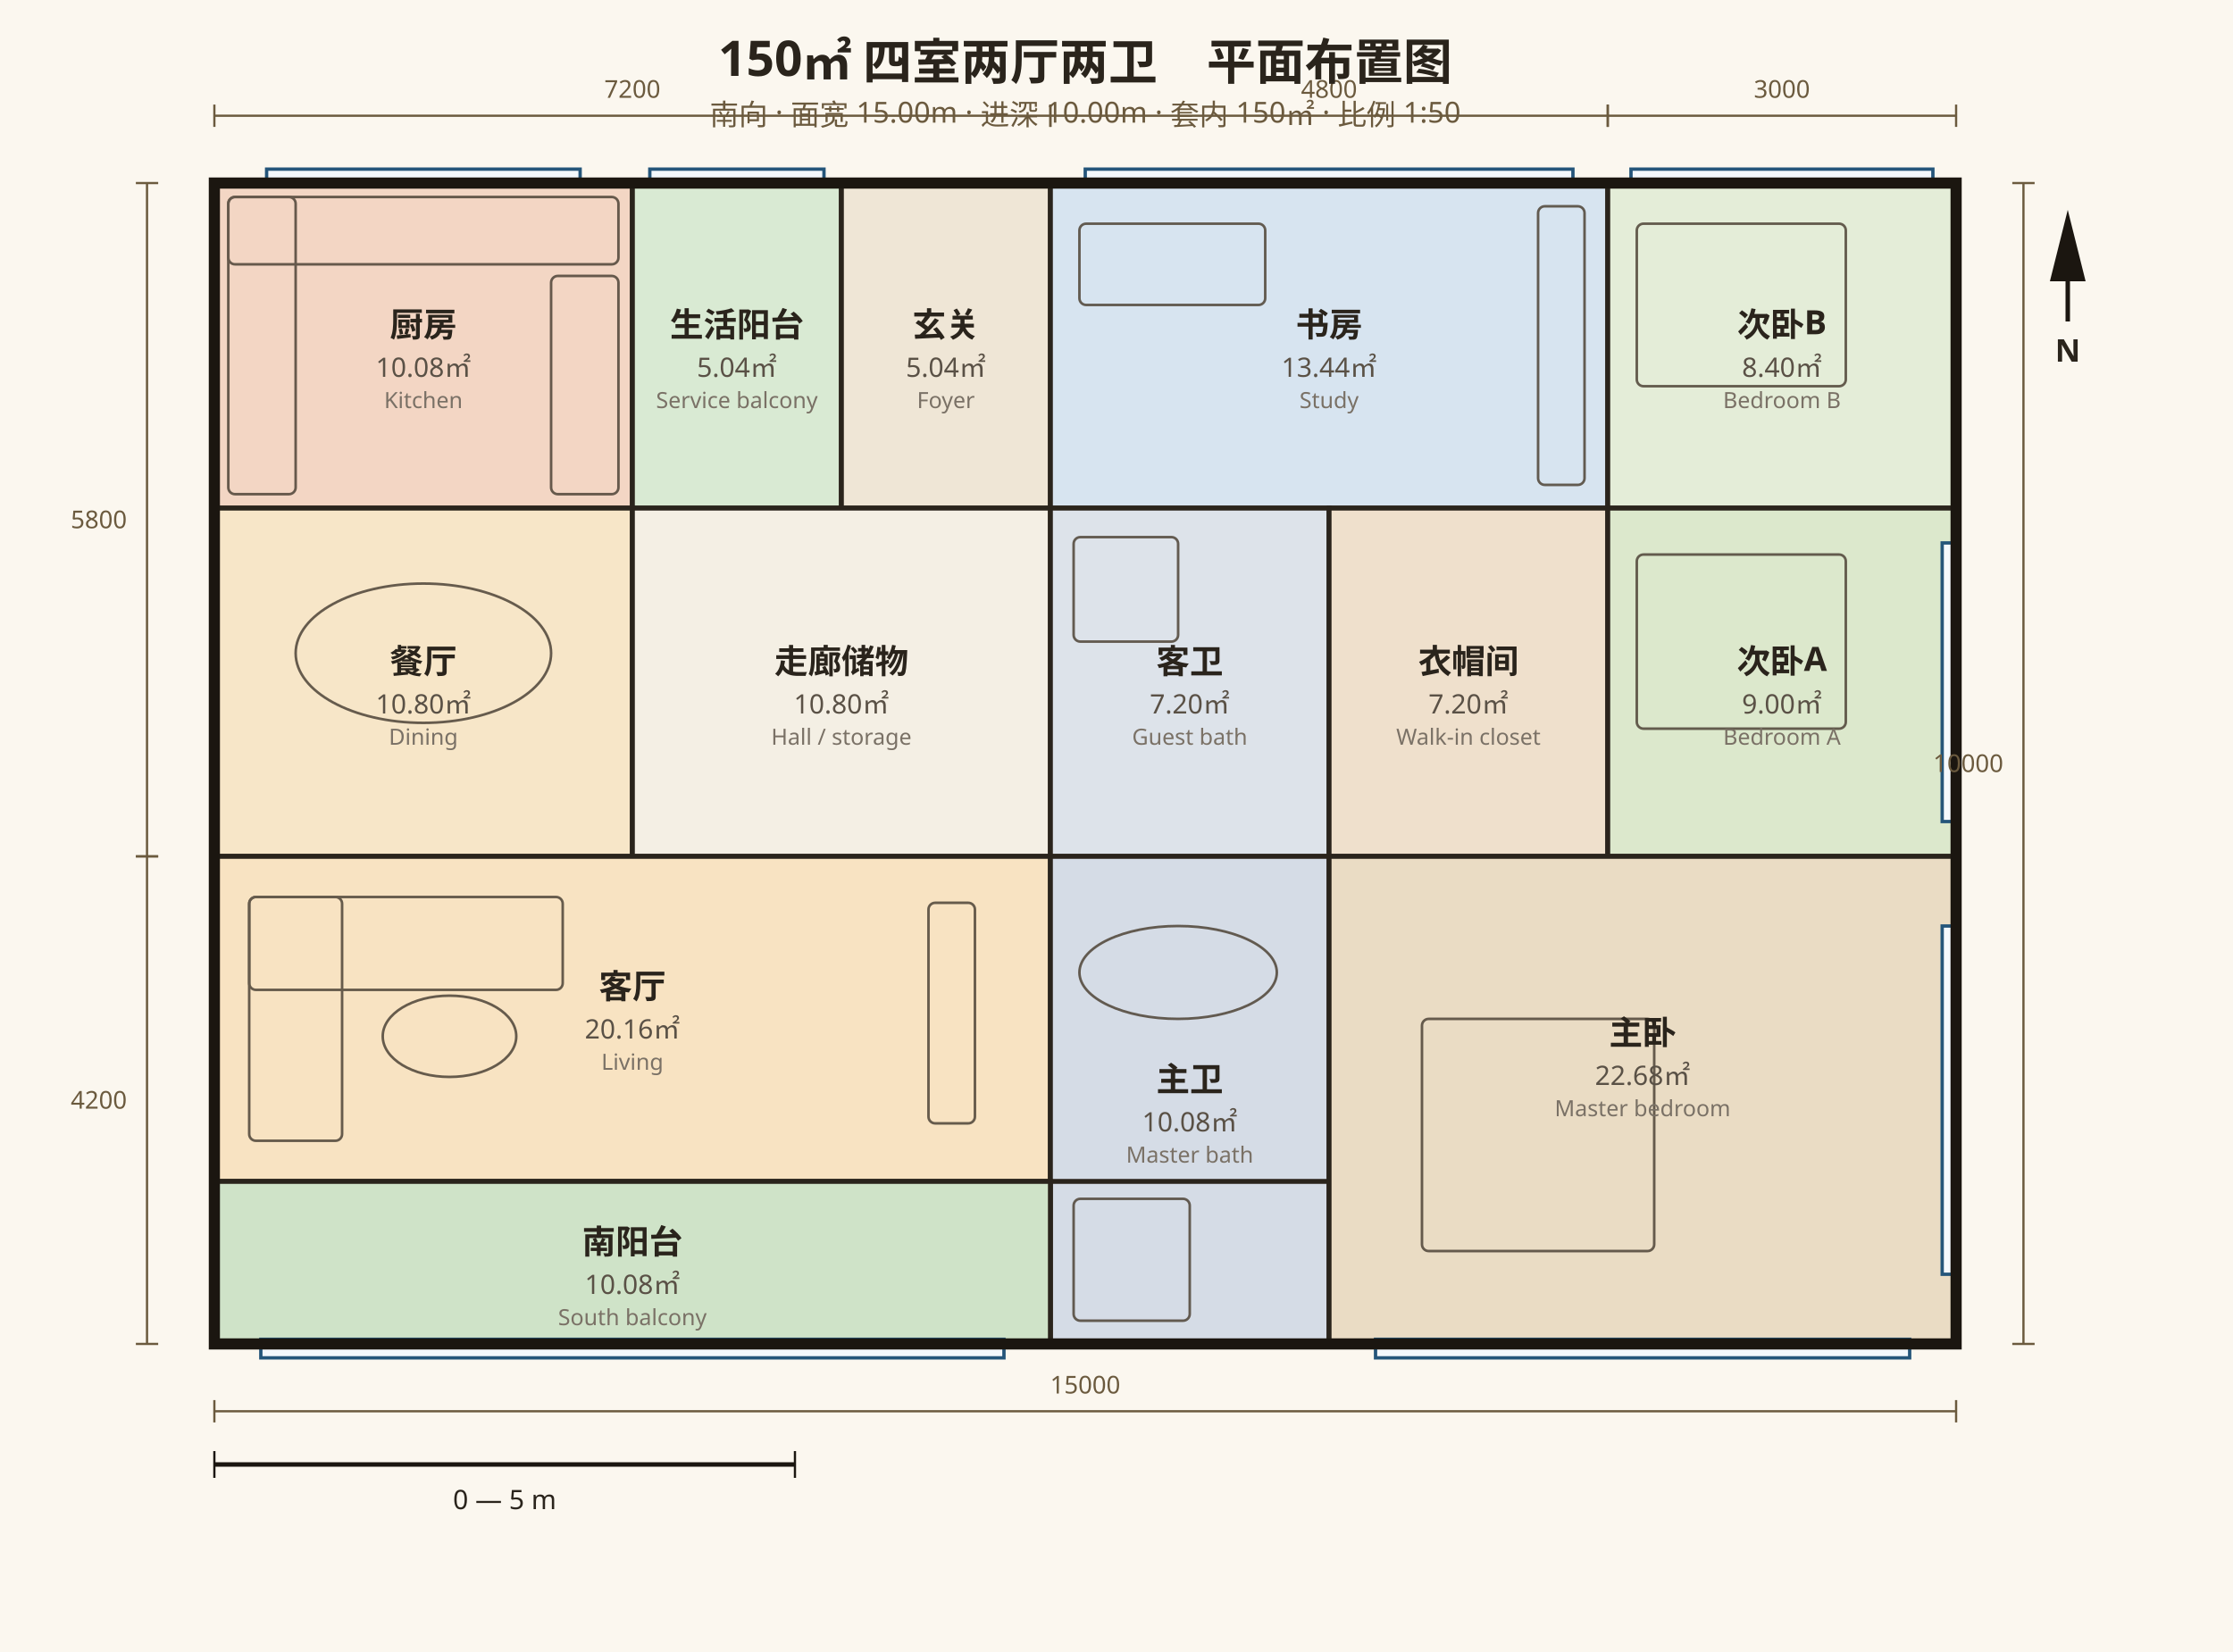
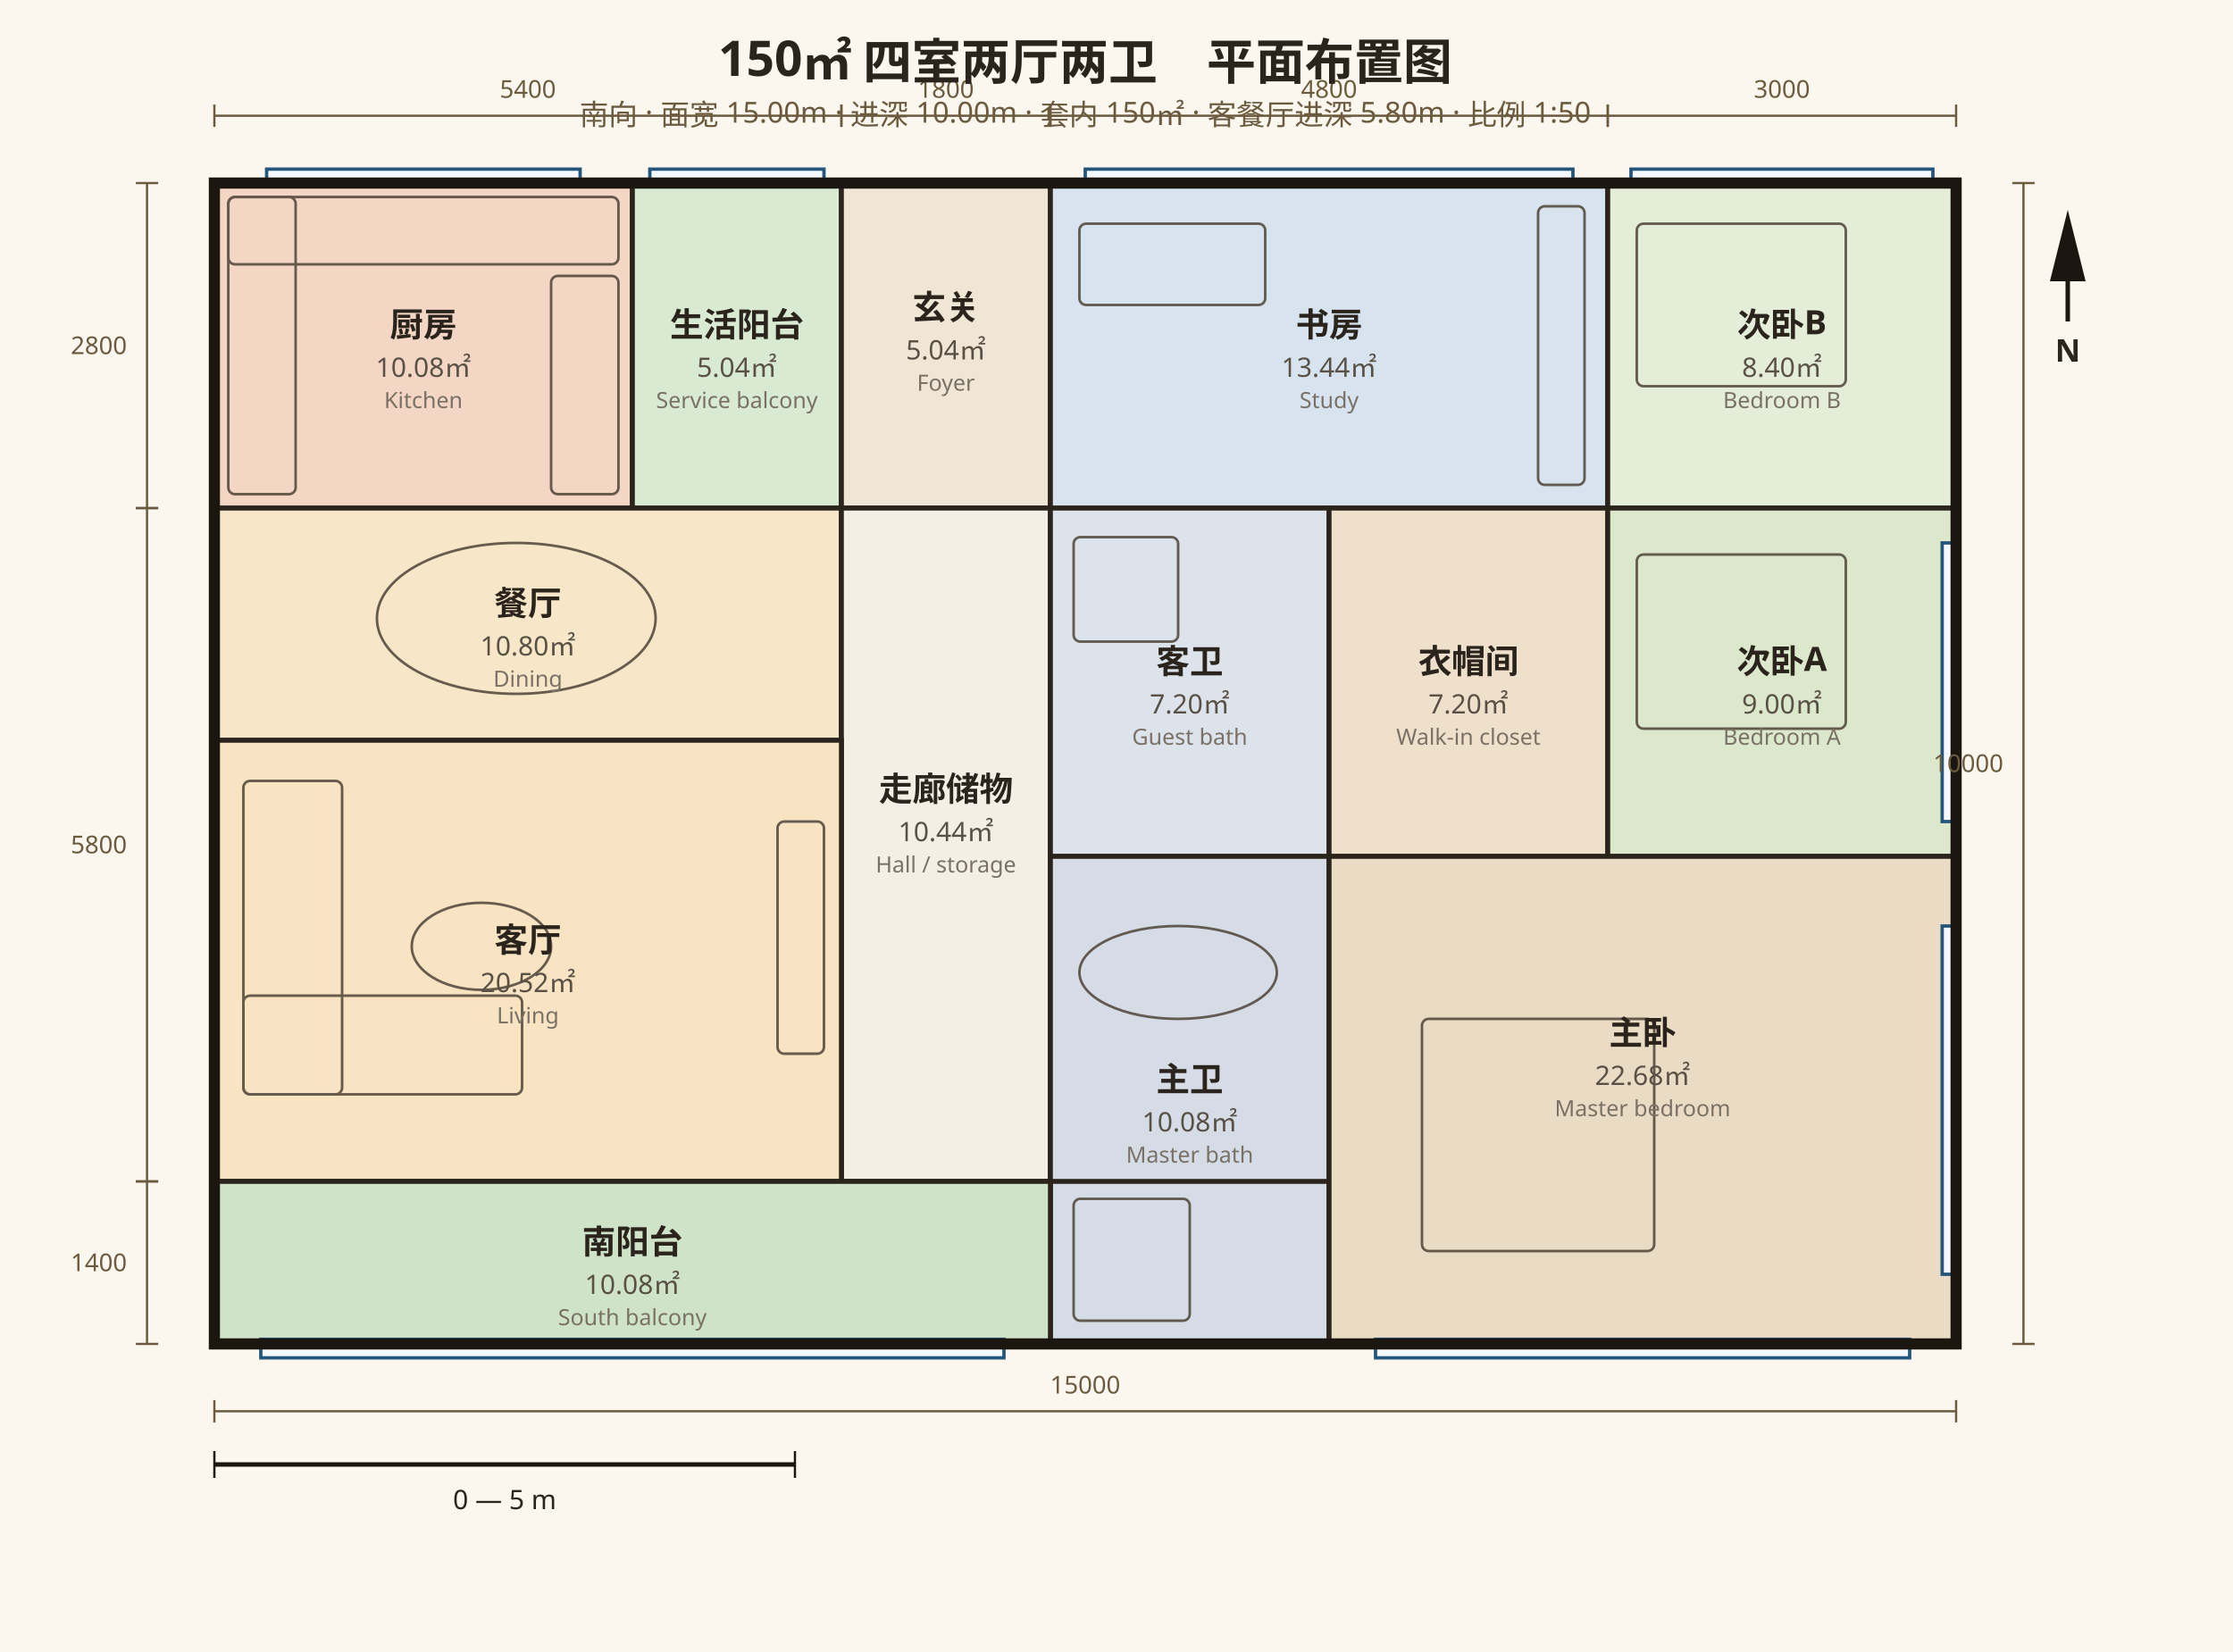
<svg xmlns="http://www.w3.org/2000/svg" viewBox="0 0 1000 740" role="img" aria-labelledby="planTitle planDesc">
  <rect width="1000" height="740" fill="#fbf7ef" />
  <g id="rooms">
    <rect class="room" data-room="kitchen" x="96.0" y="82.0" width="187.2" height="145.6" fill="#f3d6c4" stroke="#2a241c" stroke-width="2.2" />
    <rect class="room" data-room="service-balcony" x="283.2" y="82.0" width="93.6" height="145.6" fill="#d9ead3" stroke="#2a241c" stroke-width="2.2" />
    <rect class="room" data-room="foyer" x="376.8" y="82.0" width="93.6" height="145.6" fill="#efe6d6" stroke="#2a241c" stroke-width="2.2" />
    <rect class="room" data-room="study" x="470.4" y="82.0" width="249.6" height="145.6" fill="#d7e4f0" stroke="#2a241c" stroke-width="2.2" />
    <rect class="room" data-room="bedroom-b" x="720.0" y="82.0" width="156.0" height="145.6" fill="#e4edd8" stroke="#2a241c" stroke-width="2.2" />
-     <rect class="room" data-room="dining" x="96.0" y="227.6" width="187.2" height="156.0" fill="#f7e6c8" stroke="#2a241c" stroke-width="2.2" />
-     <rect class="room" data-room="hall" x="283.2" y="227.6" width="187.2" height="156.0" fill="#f4efe4" stroke="#2a241c" stroke-width="2.2" />
+     <rect class="room" data-room="dining" x="96.0" y="227.6" width="280.8" height="104.0" fill="#f7e6c8" stroke="#2a241c" stroke-width="2.2" />
+     <rect class="room" data-room="hall" x="376.8" y="227.6" width="93.6" height="301.6" fill="#f4efe4" stroke="#2a241c" stroke-width="2.2" />
    <rect class="room" data-room="guest-bath" x="470.4" y="227.6" width="124.8" height="156.0" fill="#dde3ea" stroke="#2a241c" stroke-width="2.2" />
    <rect class="room" data-room="wic" x="595.2" y="227.6" width="124.8" height="156.0" fill="#efe0cc" stroke="#2a241c" stroke-width="2.2" />
    <rect class="room" data-room="bedroom-a" x="720.0" y="227.6" width="156.0" height="156.0" fill="#dce8cc" stroke="#2a241c" stroke-width="2.2" />
-     <rect class="room" data-room="living" x="96.0" y="383.6" width="374.4" height="145.6" fill="#f8e3c2" stroke="#2a241c" stroke-width="2.2" />
+     <rect class="room" data-room="living" x="96.0" y="331.6" width="280.8" height="197.6" fill="#f8e3c2" stroke="#2a241c" stroke-width="2.2" />
    <rect class="room" data-room="master-bath" x="470.4" y="383.6" width="124.8" height="218.4" fill="#d5dce6" stroke="#2a241c" stroke-width="2.2" />
    <rect class="room" data-room="master" x="595.2" y="383.6" width="280.8" height="218.4" fill="#eadcc4" stroke="#2a241c" stroke-width="2.2" />
    <rect class="room" data-room="south-balcony" x="96.0" y="529.2" width="374.4" height="72.8" fill="#cfe3c8" stroke="#2a241c" stroke-width="2.2" />
+     <line x1="103.8" y1="331.6" x2="369.0" y2="331.6" stroke="#2a241c" stroke-width="1.4" stroke-dasharray="8 6" />
  </g>
  <g id="furniture" opacity="0.88">
-     <rect x="111.6" y="401.8" width="140.4" height="41.6" rx="3" fill="none" stroke="#53493c" stroke-width="1.15" />
-     <rect x="111.6" y="401.8" width="41.6" height="109.2" rx="3" fill="none" stroke="#53493c" stroke-width="1.15" />
-     <ellipse cx="201.3" cy="464.2" rx="29.9" ry="18.2" fill="none" stroke="#53493c" stroke-width="1.15" />
-     <rect x="415.8" y="404.4" width="20.8" height="98.8" rx="3" fill="none" stroke="#53493c" stroke-width="1.15" />
-     <ellipse cx="189.6" cy="292.6" rx="57.2" ry="31.2" fill="none" stroke="#53493c" stroke-width="1.15" />
+     <rect x="109.0" y="349.8" width="44.2" height="140.4" rx="3" fill="none" stroke="#53493c" stroke-width="1.15" />
+     <rect x="109.0" y="446.0" width="124.8" height="44.2" rx="3" fill="none" stroke="#53493c" stroke-width="1.15" />
+     <ellipse cx="215.6" cy="423.9" rx="31.2" ry="19.5" fill="none" stroke="#53493c" stroke-width="1.15" />
+     <rect x="348.2" y="368.0" width="20.8" height="104.0" rx="3" fill="none" stroke="#53493c" stroke-width="1.15" />
+     <ellipse cx="231.2" cy="277.0" rx="62.4" ry="33.8" fill="none" stroke="#53493c" stroke-width="1.15" />
    <rect x="102.24" y="88.24" width="174.72" height="30.16" rx="3" fill="none" stroke="#53493c" stroke-width="1.15" />
    <rect x="102.24" y="88.24" width="30.16" height="133.12" rx="3" fill="none" stroke="#53493c" stroke-width="1.15" />
    <rect x="246.8" y="123.6" width="30.16" height="97.76" rx="3" fill="none" stroke="#53493c" stroke-width="1.15" />
    <rect x="636.8" y="456.4" width="104.0" height="104.0" rx="3" fill="none" stroke="#53493c" stroke-width="1.15" />
    <rect x="733.0" y="248.4" width="93.6" height="78.0" rx="3" fill="none" stroke="#53493c" stroke-width="1.15" />
    <rect x="733.0" y="100.2" width="93.6" height="72.8" rx="3" fill="none" stroke="#53493c" stroke-width="1.15" />
    <rect x="483.4" y="100.2" width="83.2" height="36.4" rx="3" fill="none" stroke="#53493c" stroke-width="1.15" />
    <rect x="688.8" y="92.4" width="20.8" height="124.8" rx="3" fill="none" stroke="#53493c" stroke-width="1.15" />
    <ellipse cx="527.6" cy="435.6" rx="44.2" ry="20.8" fill="none" stroke="#53493c" stroke-width="1.15" />
    <rect x="480.8" y="537.0" width="52.0" height="54.6" rx="3" fill="none" stroke="#53493c" stroke-width="1.15" />
    <rect x="480.8" y="240.6" width="46.8" height="46.8" rx="3" fill="none" stroke="#53493c" stroke-width="1.15" />
  </g>
  <g id="openings">
    <rect x="119.4" y="75.76" width="140.4" height="6.24" fill="#f4f8fc" stroke="#24557a" stroke-width="1.5" />
    <rect x="291.0" y="75.76" width="78.0" height="6.24" fill="#f4f8fc" stroke="#24557a" stroke-width="1.5" />
    <rect x="486.0" y="75.76" width="218.4" height="6.24" fill="#f4f8fc" stroke="#24557a" stroke-width="1.5" />
    <rect x="730.4" y="75.76" width="135.2" height="6.24" fill="#f4f8fc" stroke="#24557a" stroke-width="1.5" />
    <rect x="116.8" y="599.92" width="332.8" height="8.32" fill="#f4f8fc" stroke="#24557a" stroke-width="1.5" />
    <rect x="616.0" y="599.92" width="239.2" height="8.32" fill="#f4f8fc" stroke="#24557a" stroke-width="1.5" />
    <rect x="869.76" y="243.2" width="6.24" height="124.8" fill="#f4f8fc" stroke="#24557a" stroke-width="1.5" />
    <rect x="869.76" y="414.8" width="6.24" height="156.0" fill="#f4f8fc" stroke="#24557a" stroke-width="1.5" />
  </g>
  <rect x="96" y="82" width="780.0" height="520.0" fill="none" stroke="#1b1610" stroke-width="5" />
  <line x1="470.4" y1="529.2" x2="595.2" y2="529.2" stroke="#2a241c" stroke-width="2.2" />
  <g id="labels">
    <text x="189.6" y="150.8" font-size="15" font-weight="700" fill="#2a241c" text-anchor="middle" font-family="PingFang SC, Noto Sans SC, sans-serif">厨房</text>
    <text x="189.6" y="168.8" font-size="12" font-weight="500" fill="#5a5146" text-anchor="middle" font-family="PingFang SC, Noto Sans SC, sans-serif">10.08㎡</text>
    <text x="189.6" y="182.8" font-size="10" font-weight="400" fill="#7a7166" text-anchor="middle" font-family="PingFang SC, Noto Sans SC, sans-serif">Kitchen</text>
    <text x="330.0" y="150.8" font-size="15" font-weight="700" fill="#2a241c" text-anchor="middle" font-family="PingFang SC, Noto Sans SC, sans-serif">生活阳台</text>
    <text x="330.0" y="168.8" font-size="12" font-weight="500" fill="#5a5146" text-anchor="middle" font-family="PingFang SC, Noto Sans SC, sans-serif">5.04㎡</text>
    <text x="330.0" y="182.8" font-size="10" font-weight="400" fill="#7a7166" text-anchor="middle" font-family="PingFang SC, Noto Sans SC, sans-serif">Service balcony</text>
-     <text x="423.6" y="150.8" font-size="15" font-weight="700" fill="#2a241c" text-anchor="middle" font-family="PingFang SC, Noto Sans SC, sans-serif">玄关</text>
-     <text x="423.6" y="168.8" font-size="12" font-weight="500" fill="#5a5146" text-anchor="middle" font-family="PingFang SC, Noto Sans SC, sans-serif">5.04㎡</text>
-     <text x="423.6" y="182.8" font-size="10" font-weight="400" fill="#7a7166" text-anchor="middle" font-family="PingFang SC, Noto Sans SC, sans-serif">Foyer</text>
+     <text x="423.6" y="143.0" font-size="15" font-weight="700" fill="#2a241c" text-anchor="middle" font-family="PingFang SC, Noto Sans SC, sans-serif">玄关</text>
+     <text x="423.6" y="161.0" font-size="12" font-weight="500" fill="#5a5146" text-anchor="middle" font-family="PingFang SC, Noto Sans SC, sans-serif">5.04㎡</text>
+     <text x="423.6" y="175.0" font-size="10" font-weight="400" fill="#7a7166" text-anchor="middle" font-family="PingFang SC, Noto Sans SC, sans-serif">Foyer</text>
    <text x="595.2" y="150.8" font-size="15" font-weight="700" fill="#2a241c" text-anchor="middle" font-family="PingFang SC, Noto Sans SC, sans-serif">书房</text>
    <text x="595.2" y="168.8" font-size="12" font-weight="500" fill="#5a5146" text-anchor="middle" font-family="PingFang SC, Noto Sans SC, sans-serif">13.44㎡</text>
    <text x="595.2" y="182.8" font-size="10" font-weight="400" fill="#7a7166" text-anchor="middle" font-family="PingFang SC, Noto Sans SC, sans-serif">Study</text>
    <text x="798.0" y="150.8" font-size="15" font-weight="700" fill="#2a241c" text-anchor="middle" font-family="PingFang SC, Noto Sans SC, sans-serif">次卧B</text>
    <text x="798.0" y="168.8" font-size="12" font-weight="500" fill="#5a5146" text-anchor="middle" font-family="PingFang SC, Noto Sans SC, sans-serif">8.40㎡</text>
    <text x="798.0" y="182.8" font-size="10" font-weight="400" fill="#7a7166" text-anchor="middle" font-family="PingFang SC, Noto Sans SC, sans-serif">Bedroom B</text>
-     <text x="189.6" y="301.6" font-size="15" font-weight="700" fill="#2a241c" text-anchor="middle" font-family="PingFang SC, Noto Sans SC, sans-serif">餐厅</text>
-     <text x="189.6" y="319.6" font-size="12" font-weight="500" fill="#5a5146" text-anchor="middle" font-family="PingFang SC, Noto Sans SC, sans-serif">10.80㎡</text>
-     <text x="189.6" y="333.6" font-size="10" font-weight="400" fill="#7a7166" text-anchor="middle" font-family="PingFang SC, Noto Sans SC, sans-serif">Dining</text>
-     <text x="376.8" y="301.6" font-size="15" font-weight="700" fill="#2a241c" text-anchor="middle" font-family="PingFang SC, Noto Sans SC, sans-serif">走廊储物</text>
-     <text x="376.8" y="319.6" font-size="12" font-weight="500" fill="#5a5146" text-anchor="middle" font-family="PingFang SC, Noto Sans SC, sans-serif">10.80㎡</text>
-     <text x="376.8" y="333.6" font-size="10" font-weight="400" fill="#7a7166" text-anchor="middle" font-family="PingFang SC, Noto Sans SC, sans-serif">Hall / storage</text>
+     <text x="236.4" y="275.6" font-size="15" font-weight="700" fill="#2a241c" text-anchor="middle" font-family="PingFang SC, Noto Sans SC, sans-serif">餐厅</text>
+     <text x="236.4" y="293.6" font-size="12" font-weight="500" fill="#5a5146" text-anchor="middle" font-family="PingFang SC, Noto Sans SC, sans-serif">10.80㎡</text>
+     <text x="236.4" y="307.6" font-size="10" font-weight="400" fill="#7a7166" text-anchor="middle" font-family="PingFang SC, Noto Sans SC, sans-serif">Dining</text>
+     <text x="423.6" y="358.8" font-size="15" font-weight="700" fill="#2a241c" text-anchor="middle" font-family="PingFang SC, Noto Sans SC, sans-serif">走廊储物</text>
+     <text x="423.6" y="376.8" font-size="12" font-weight="500" fill="#5a5146" text-anchor="middle" font-family="PingFang SC, Noto Sans SC, sans-serif">10.44㎡</text>
+     <text x="423.6" y="390.8" font-size="10" font-weight="400" fill="#7a7166" text-anchor="middle" font-family="PingFang SC, Noto Sans SC, sans-serif">Hall / storage</text>
    <text x="532.8" y="301.6" font-size="15" font-weight="700" fill="#2a241c" text-anchor="middle" font-family="PingFang SC, Noto Sans SC, sans-serif">客卫</text>
    <text x="532.8" y="319.6" font-size="12" font-weight="500" fill="#5a5146" text-anchor="middle" font-family="PingFang SC, Noto Sans SC, sans-serif">7.20㎡</text>
    <text x="532.8" y="333.6" font-size="10" font-weight="400" fill="#7a7166" text-anchor="middle" font-family="PingFang SC, Noto Sans SC, sans-serif">Guest bath</text>
    <text x="657.6" y="301.6" font-size="15" font-weight="700" fill="#2a241c" text-anchor="middle" font-family="PingFang SC, Noto Sans SC, sans-serif">衣帽间</text>
    <text x="657.6" y="319.6" font-size="12" font-weight="500" fill="#5a5146" text-anchor="middle" font-family="PingFang SC, Noto Sans SC, sans-serif">7.20㎡</text>
    <text x="657.6" y="333.6" font-size="10" font-weight="400" fill="#7a7166" text-anchor="middle" font-family="PingFang SC, Noto Sans SC, sans-serif">Walk-in closet</text>
    <text x="798.0" y="301.6" font-size="15" font-weight="700" fill="#2a241c" text-anchor="middle" font-family="PingFang SC, Noto Sans SC, sans-serif">次卧A</text>
    <text x="798.0" y="319.6" font-size="12" font-weight="500" fill="#5a5146" text-anchor="middle" font-family="PingFang SC, Noto Sans SC, sans-serif">9.00㎡</text>
    <text x="798.0" y="333.6" font-size="10" font-weight="400" fill="#7a7166" text-anchor="middle" font-family="PingFang SC, Noto Sans SC, sans-serif">Bedroom A</text>
-     <text x="283.2" y="447.2" font-size="15" font-weight="700" fill="#2a241c" text-anchor="middle" font-family="PingFang SC, Noto Sans SC, sans-serif">客厅</text>
-     <text x="283.2" y="465.2" font-size="12" font-weight="500" fill="#5a5146" text-anchor="middle" font-family="PingFang SC, Noto Sans SC, sans-serif">20.16㎡</text>
-     <text x="283.2" y="479.2" font-size="10" font-weight="400" fill="#7a7166" text-anchor="middle" font-family="PingFang SC, Noto Sans SC, sans-serif">Living</text>
+     <text x="236.4" y="426.4" font-size="15" font-weight="700" fill="#2a241c" text-anchor="middle" font-family="PingFang SC, Noto Sans SC, sans-serif">客厅</text>
+     <text x="236.4" y="444.4" font-size="12" font-weight="500" fill="#5a5146" text-anchor="middle" font-family="PingFang SC, Noto Sans SC, sans-serif">20.52㎡</text>
+     <text x="236.4" y="458.4" font-size="10" font-weight="400" fill="#7a7166" text-anchor="middle" font-family="PingFang SC, Noto Sans SC, sans-serif">Living</text>
    <text x="532.8" y="488.8" font-size="15" font-weight="700" fill="#2a241c" text-anchor="middle" font-family="PingFang SC, Noto Sans SC, sans-serif">主卫</text>
    <text x="532.8" y="506.8" font-size="12" font-weight="500" fill="#5a5146" text-anchor="middle" font-family="PingFang SC, Noto Sans SC, sans-serif">10.08㎡</text>
    <text x="532.8" y="520.8" font-size="10" font-weight="400" fill="#7a7166" text-anchor="middle" font-family="PingFang SC, Noto Sans SC, sans-serif">Master bath</text>
    <text x="735.6" y="468.0" font-size="15" font-weight="700" fill="#2a241c" text-anchor="middle" font-family="PingFang SC, Noto Sans SC, sans-serif">主卧</text>
    <text x="735.6" y="486.0" font-size="12" font-weight="500" fill="#5a5146" text-anchor="middle" font-family="PingFang SC, Noto Sans SC, sans-serif">22.68㎡</text>
    <text x="735.6" y="500.0" font-size="10" font-weight="400" fill="#7a7166" text-anchor="middle" font-family="PingFang SC, Noto Sans SC, sans-serif">Master bedroom</text>
    <text x="283.2" y="561.6" font-size="15" font-weight="700" fill="#2a241c" text-anchor="middle" font-family="PingFang SC, Noto Sans SC, sans-serif">南阳台</text>
    <text x="283.2" y="579.6" font-size="12" font-weight="500" fill="#5a5146" text-anchor="middle" font-family="PingFang SC, Noto Sans SC, sans-serif">10.08㎡</text>
    <text x="283.2" y="593.6" font-size="10" font-weight="400" fill="#7a7166" text-anchor="middle" font-family="PingFang SC, Noto Sans SC, sans-serif">South balcony</text>
  </g>
-   <line x1="96" y1="51.84" x2="470.4" y2="51.84" stroke="#6b5a3e" stroke-width="1" />
+   <line x1="96" y1="51.84" x2="376.8" y2="51.84" stroke="#6b5a3e" stroke-width="1" />
  <line x1="96" y1="46.84" x2="96" y2="56.84" stroke="#6b5a3e" />
+   <line x1="376.8" y1="46.84" x2="376.8" y2="56.84" stroke="#6b5a3e" />
+   <text x="236.4" y="43.8" font-size="11" font-weight="500" fill="#6b5a3e" text-anchor="middle" font-family="PingFang SC, Noto Sans SC, sans-serif">5400</text>
+   <line x1="376.8" y1="51.84" x2="470.4" y2="51.84" stroke="#6b5a3e" stroke-width="1" />
+   <line x1="376.8" y1="46.84" x2="376.8" y2="56.84" stroke="#6b5a3e" />
  <line x1="470.4" y1="46.84" x2="470.4" y2="56.84" stroke="#6b5a3e" />
-   <text x="283.2" y="43.8" font-size="11" font-weight="500" fill="#6b5a3e" text-anchor="middle" font-family="PingFang SC, Noto Sans SC, sans-serif">7200</text>
+   <text x="423.6" y="43.8" font-size="11" font-weight="500" fill="#6b5a3e" text-anchor="middle" font-family="PingFang SC, Noto Sans SC, sans-serif">1800</text>
  <line x1="470.4" y1="51.84" x2="720.0" y2="51.84" stroke="#6b5a3e" stroke-width="1" />
  <line x1="470.4" y1="46.84" x2="470.4" y2="56.84" stroke="#6b5a3e" />
  <line x1="720.0" y1="46.84" x2="720.0" y2="56.84" stroke="#6b5a3e" />
  <text x="595.2" y="43.8" font-size="11" font-weight="500" fill="#6b5a3e" text-anchor="middle" font-family="PingFang SC, Noto Sans SC, sans-serif">4800</text>
  <line x1="720.0" y1="51.84" x2="876.0" y2="51.84" stroke="#6b5a3e" stroke-width="1" />
  <line x1="720.0" y1="46.84" x2="720.0" y2="56.84" stroke="#6b5a3e" />
  <line x1="876.0" y1="46.84" x2="876.0" y2="56.84" stroke="#6b5a3e" />
  <text x="798.0" y="43.8" font-size="11" font-weight="500" fill="#6b5a3e" text-anchor="middle" font-family="PingFang SC, Noto Sans SC, sans-serif">3000</text>
  <line x1="96" y1="632.16" x2="876.0" y2="632.16" stroke="#6b5a3e" stroke-width="1" />
  <line x1="96" y1="627.16" x2="96" y2="637.16" stroke="#6b5a3e" />
  <line x1="876.0" y1="627.16" x2="876.0" y2="637.16" stroke="#6b5a3e" />
  <text x="486.0" y="624.2" font-size="11" font-weight="500" fill="#6b5a3e" text-anchor="middle" font-family="PingFang SC, Noto Sans SC, sans-serif">15000</text>
-   <line x1="65.84" y1="82" x2="65.84" y2="383.6" stroke="#6b5a3e" stroke-width="1" />
+   <line x1="65.84" y1="82" x2="65.84" y2="227.6" stroke="#6b5a3e" stroke-width="1" />
  <line x1="60.84" y1="82" x2="70.84" y2="82" stroke="#6b5a3e" />
-   <line x1="60.84" y1="383.6" x2="70.84" y2="383.6" stroke="#6b5a3e" />
-   <text x="56.84" y="232.8" font-size="11" fill="#6b5a3e" text-anchor="end" dominant-baseline="middle" font-family="PingFang SC, Noto Sans SC, sans-serif">5800</text>
-   <line x1="65.84" y1="383.6" x2="65.84" y2="602.0" stroke="#6b5a3e" stroke-width="1" />
-   <line x1="60.84" y1="383.6" x2="70.84" y2="383.6" stroke="#6b5a3e" />
+   <line x1="60.84" y1="227.6" x2="70.84" y2="227.6" stroke="#6b5a3e" />
+   <text x="56.84" y="154.8" font-size="11" fill="#6b5a3e" text-anchor="end" dominant-baseline="middle" font-family="PingFang SC, Noto Sans SC, sans-serif">2800</text>
+   <line x1="65.84" y1="227.6" x2="65.84" y2="529.2" stroke="#6b5a3e" stroke-width="1" />
+   <line x1="60.84" y1="227.6" x2="70.84" y2="227.6" stroke="#6b5a3e" />
+   <line x1="60.84" y1="529.2" x2="70.84" y2="529.2" stroke="#6b5a3e" />
+   <text x="56.84" y="378.4" font-size="11" fill="#6b5a3e" text-anchor="end" dominant-baseline="middle" font-family="PingFang SC, Noto Sans SC, sans-serif">5800</text>
+   <line x1="65.84" y1="529.2" x2="65.84" y2="602.0" stroke="#6b5a3e" stroke-width="1" />
+   <line x1="60.84" y1="529.2" x2="70.84" y2="529.2" stroke="#6b5a3e" />
  <line x1="60.84" y1="602.0" x2="70.84" y2="602.0" stroke="#6b5a3e" />
-   <text x="56.84" y="492.8" font-size="11" fill="#6b5a3e" text-anchor="end" dominant-baseline="middle" font-family="PingFang SC, Noto Sans SC, sans-serif">4200</text>
+   <text x="56.84" y="565.6" font-size="11" fill="#6b5a3e" text-anchor="end" dominant-baseline="middle" font-family="PingFang SC, Noto Sans SC, sans-serif">1400</text>
  <line x1="906.16" y1="82" x2="906.16" y2="602.0" stroke="#6b5a3e" stroke-width="1" />
  <line x1="901.16" y1="82" x2="911.16" y2="82" stroke="#6b5a3e" />
  <line x1="901.16" y1="602.0" x2="911.16" y2="602.0" stroke="#6b5a3e" />
  <text x="897.16" y="342.0" font-size="11" fill="#6b5a3e" text-anchor="end" dominant-baseline="middle" font-family="PingFang SC, Noto Sans SC, sans-serif">10000</text>
  <g transform="translate(926.0,116)">
    <polygon points="0,-22 8,10 -8,10" fill="#1b1610" />
    <line x1="0" y1="10" x2="0" y2="28" stroke="#1b1610" stroke-width="2" />
    <text x="0.0" y="46.0" font-size="14" font-weight="700" fill="#2a241c" text-anchor="middle" font-family="PingFang SC, Noto Sans SC, sans-serif">N</text>
  </g>
  <g transform="translate(96,656.0)">
    <line x1="0" y1="0" x2="260" y2="0" stroke="#1b1610" stroke-width="2" />
    <line x1="0" y1="-6" x2="0" y2="6" stroke="#1b1610" />
    <line x1="260" y1="-6" x2="260" y2="6" stroke="#1b1610" />
    <text x="130.0" y="20.0" font-size="12" font-weight="500" fill="#2a241c" text-anchor="middle" font-family="PingFang SC, Noto Sans SC, sans-serif">0 — 5 m</text>
  </g>
  <text x="486.0" y="34.0" font-size="22" font-weight="700" fill="#2a241c" text-anchor="middle" font-family="PingFang SC, Noto Sans SC, sans-serif">150㎡ 四室两厅两卫　平面布置图</text>
-   <text x="486.0" y="56.0" font-size="13" font-weight="400" fill="#6b5a3e" text-anchor="middle" font-family="PingFang SC, Noto Sans SC, sans-serif">南向 · 面宽 15.00m · 进深 10.00m · 套内 150㎡ · 比例 1:50</text>
+   <text x="486.0" y="56.0" font-size="13" font-weight="400" fill="#6b5a3e" text-anchor="middle" font-family="PingFang SC, Noto Sans SC, sans-serif">南向 · 面宽 15.00m · 进深 10.00m · 套内 150㎡ · 客餐厅进深 5.80m · 比例 1:50</text>
</svg>
